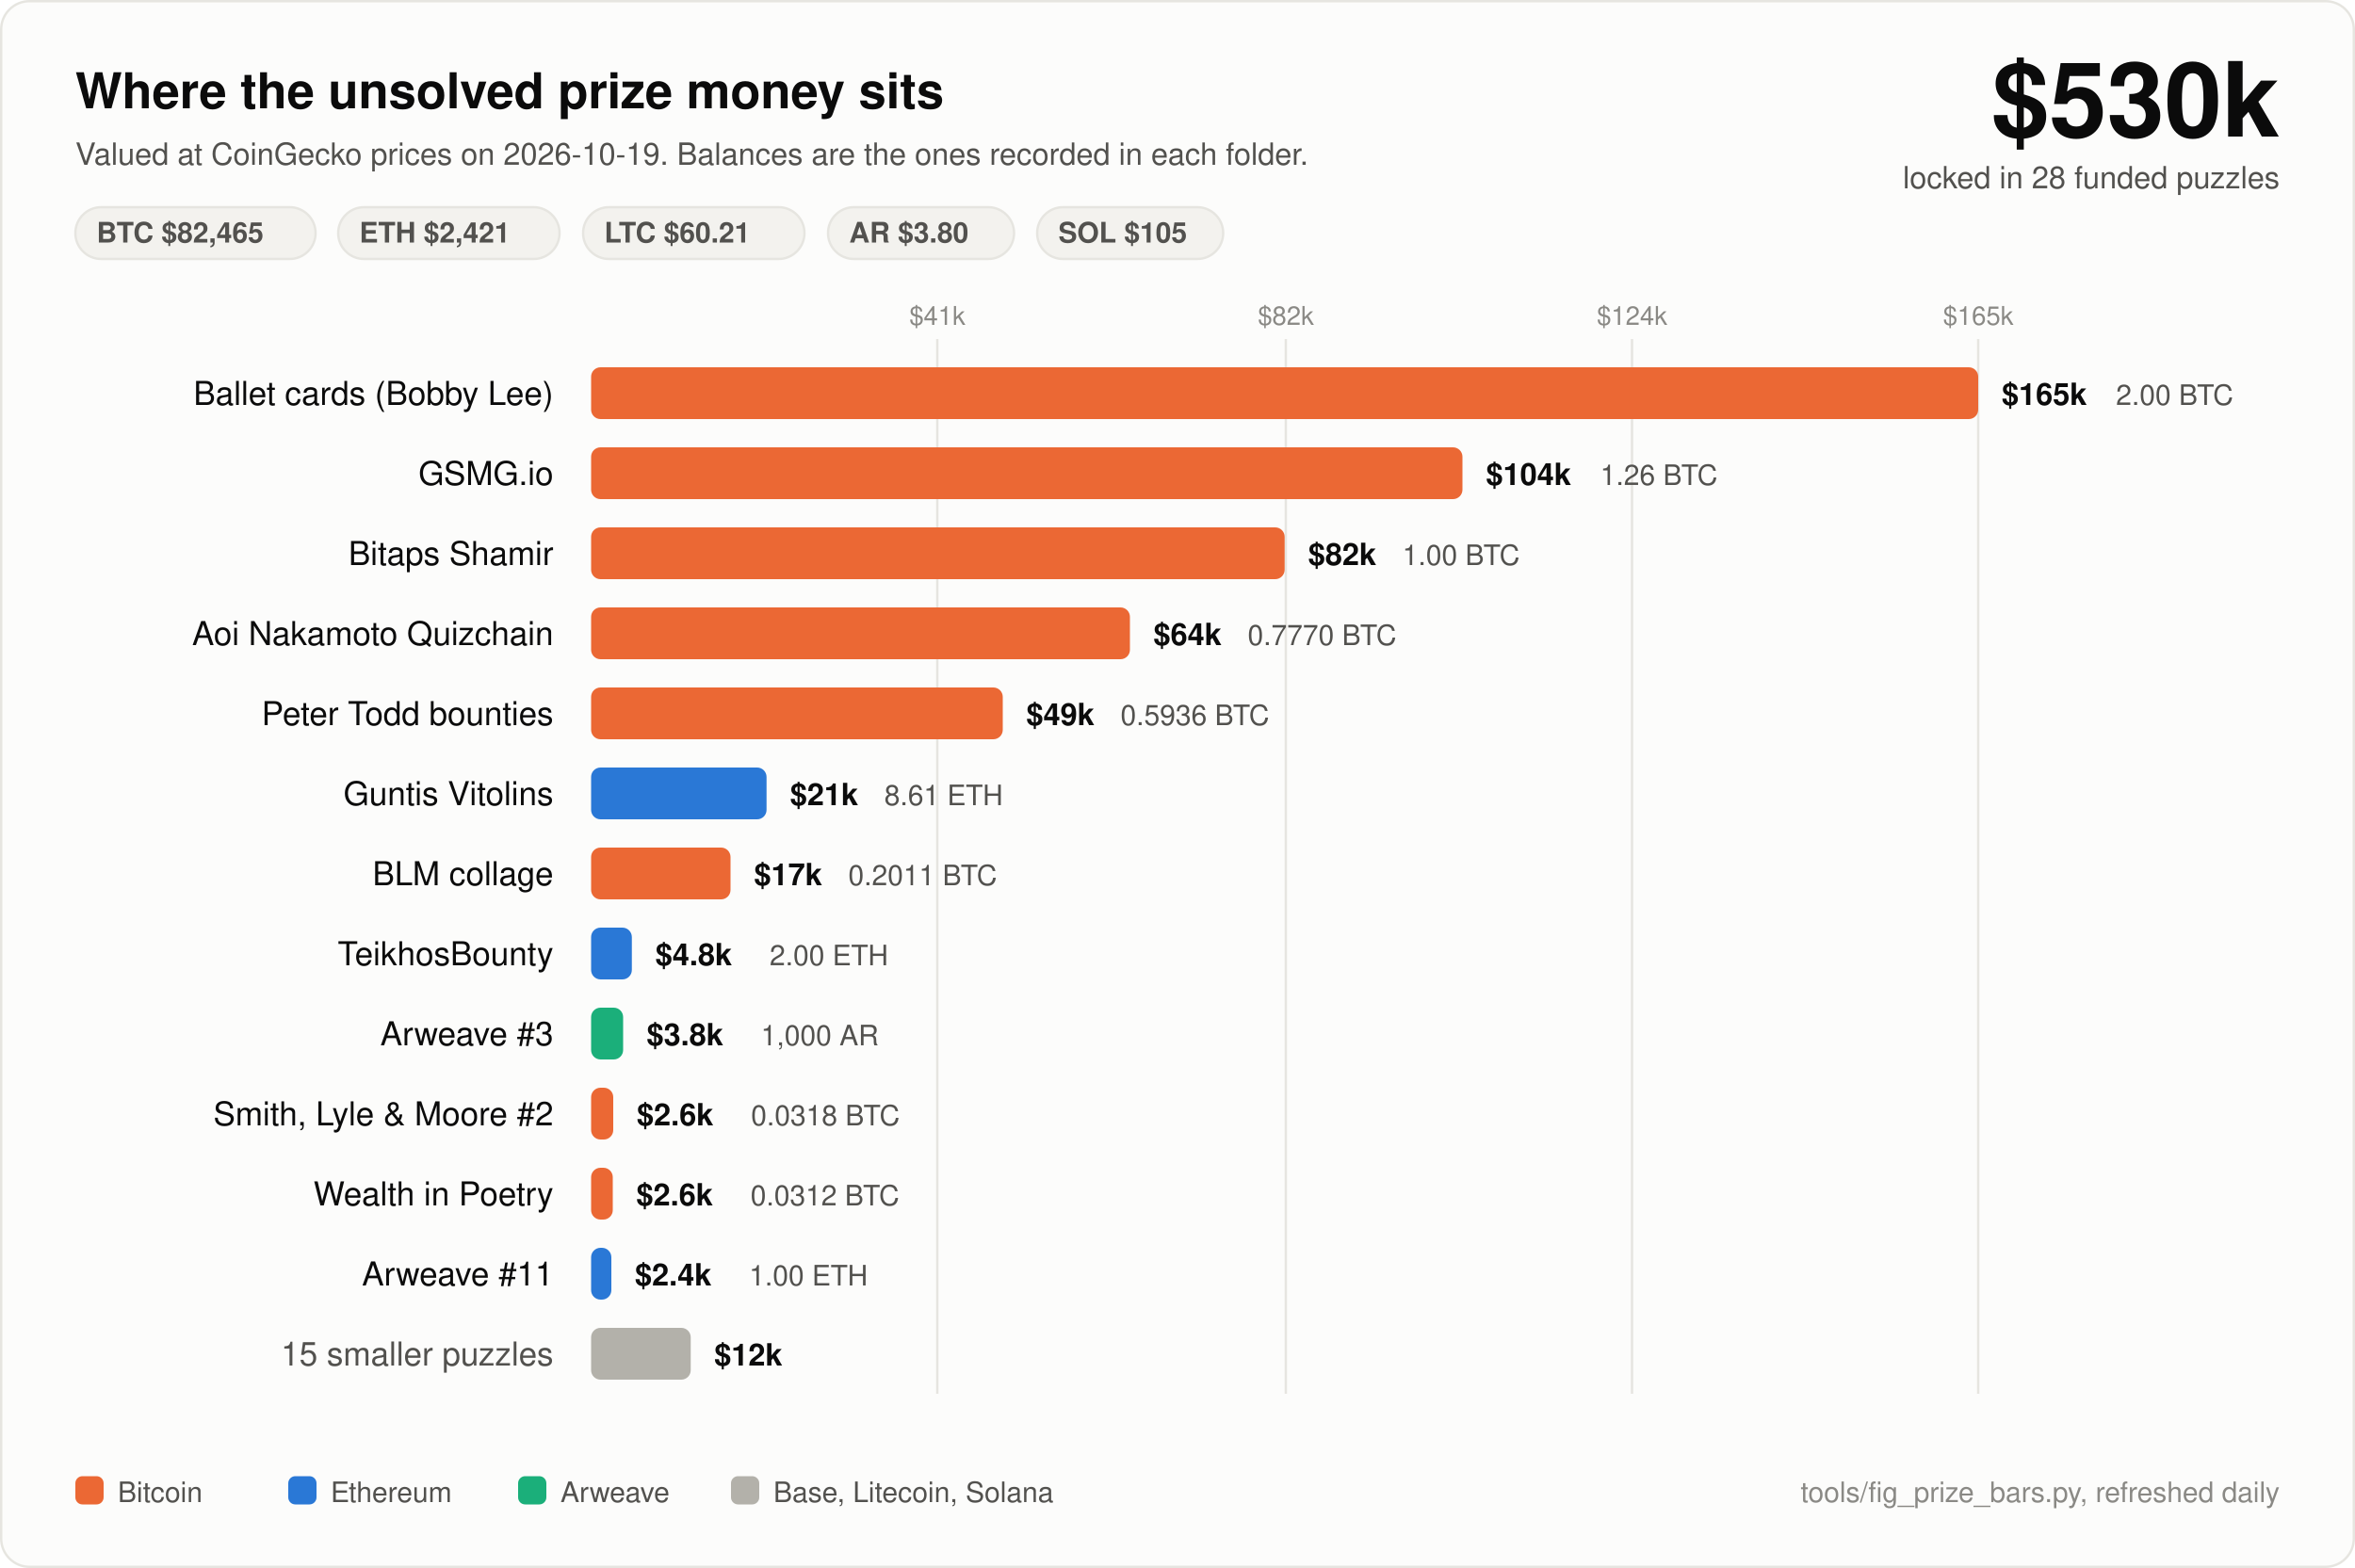
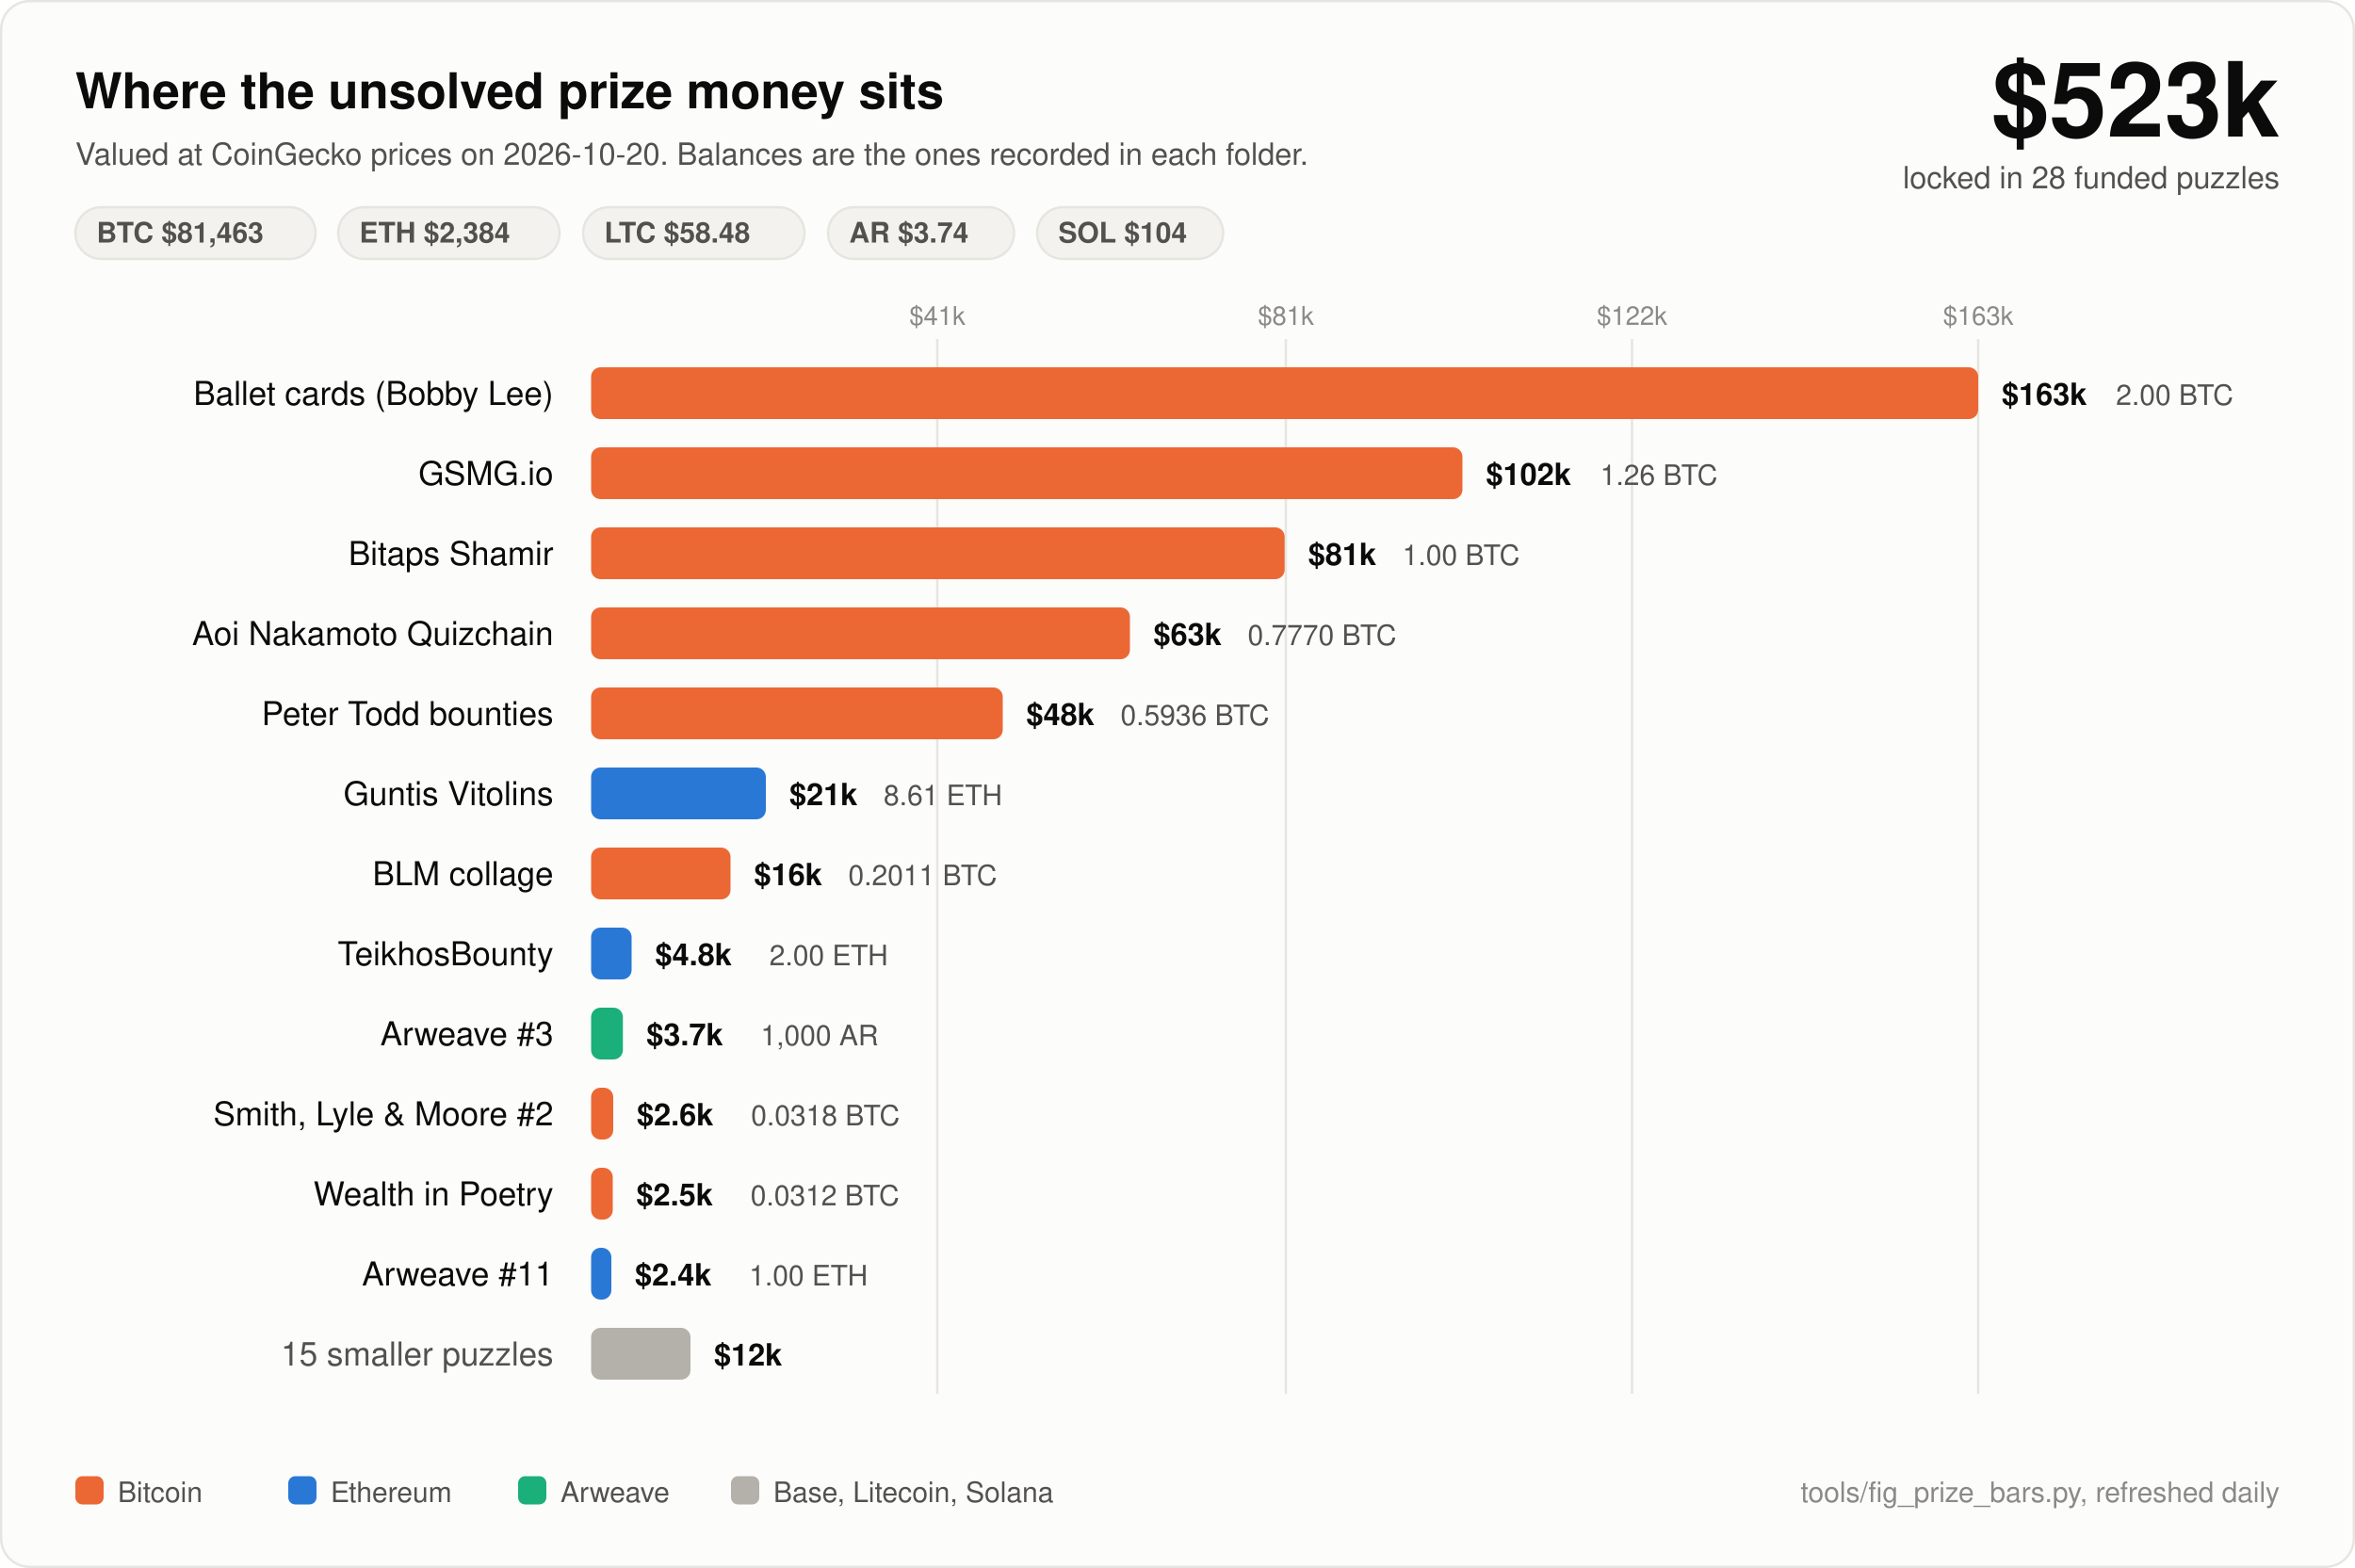
<svg xmlns="http://www.w3.org/2000/svg" width="1000" height="666" viewBox="0 0 1000 666" font-family="ui-sans-serif, -apple-system, Segoe UI, Helvetica, Arial, sans-serif">
  <rect x="0.5" y="0.5" width="999" height="665" rx="12" fill="#fcfcfb" stroke="#e6e5e0" />
  <text x="32" y="46" fill="#0b0b0b" font-size="21" font-weight="700">Where the unsolved prize money sits</text>
-   <text x="32" y="70" fill="#52514e" font-size="13">Valued at CoinGecko prices on 2026-10-19. Balances are the ones recorded in each folder.</text>
-   <text x="968" y="58" fill="#0b0b0b" font-size="44" font-weight="700" text-anchor="end">$530k</text>
+   <text x="32" y="70" fill="#52514e" font-size="13">Valued at CoinGecko prices on 2026-10-20. Balances are the ones recorded in each folder.</text>
+   <text x="968" y="58" fill="#0b0b0b" font-size="44" font-weight="700" text-anchor="end">$523k</text>
  <text x="968" y="80" fill="#52514e" font-size="13" text-anchor="end">locked in 28 funded puzzles</text>
  <rect x="32" y="88" width="102" height="22" rx="11" fill="#f3f2ee" stroke="#e6e5e0" />
-   <text x="41" y="103" fill="#52514e" font-size="12" font-weight="600">BTC $82,465</text>
+   <text x="41" y="103" fill="#52514e" font-size="12" font-weight="600">BTC $81,463</text>
  <rect x="143.6" y="88" width="94" height="22" rx="11" fill="#f3f2ee" stroke="#e6e5e0" />
-   <text x="152.6" y="103" fill="#52514e" font-size="12" font-weight="600">ETH $2,421</text>
+   <text x="152.6" y="103" fill="#52514e" font-size="12" font-weight="600">ETH $2,384</text>
  <rect x="247.6" y="88" width="94" height="22" rx="11" fill="#f3f2ee" stroke="#e6e5e0" />
-   <text x="256.6" y="103" fill="#52514e" font-size="12" font-weight="600">LTC $60.21</text>
+   <text x="256.6" y="103" fill="#52514e" font-size="12" font-weight="600">LTC $58.48</text>
  <rect x="351.6" y="88" width="79" height="22" rx="11" fill="#f3f2ee" stroke="#e6e5e0" />
-   <text x="360.6" y="103" fill="#52514e" font-size="12" font-weight="600">AR $3.80</text>
+   <text x="360.6" y="103" fill="#52514e" font-size="12" font-weight="600">AR $3.74</text>
  <rect x="440.4" y="88" width="79" height="22" rx="11" fill="#f3f2ee" stroke="#e6e5e0" />
-   <text x="449.4" y="103" fill="#52514e" font-size="12" font-weight="600">SOL $105</text>
+   <text x="449.4" y="103" fill="#52514e" font-size="12" font-weight="600">SOL $104</text>
  <line x1="398" y1="144" x2="398" y2="592" stroke="#e6e5e0" stroke-width="1" />
  <text x="398" y="138" fill="#8a8985" font-size="11" text-anchor="middle">$41k</text>
  <line x1="546" y1="144" x2="546" y2="592" stroke="#e6e5e0" stroke-width="1" />
-   <text x="546" y="138" fill="#8a8985" font-size="11" text-anchor="middle">$82k</text>
+   <text x="546" y="138" fill="#8a8985" font-size="11" text-anchor="middle">$81k</text>
  <line x1="693" y1="144" x2="693" y2="592" stroke="#e6e5e0" stroke-width="1" />
-   <text x="693" y="138" fill="#8a8985" font-size="11" text-anchor="middle">$124k</text>
+   <text x="693" y="138" fill="#8a8985" font-size="11" text-anchor="middle">$122k</text>
  <line x1="840" y1="144" x2="840" y2="592" stroke="#e6e5e0" stroke-width="1" />
-   <text x="840" y="138" fill="#8a8985" font-size="11" text-anchor="middle">$165k</text>
+   <text x="840" y="138" fill="#8a8985" font-size="11" text-anchor="middle">$163k</text>
  <text x="235" y="172" fill="#0b0b0b" font-size="14" text-anchor="end">Ballet cards (Bobby Lee)</text>
  <rect x="251" y="156" width="589.0" height="22" rx="4" fill="#eb6834" />
-   <text x="850.0" y="172" fill="#0b0b0b" font-size="13" font-weight="600">$165k</text>
+   <text x="850.0" y="172" fill="#0b0b0b" font-size="13" font-weight="600">$163k</text>
  <text x="898.5" y="172" fill="#52514e" font-size="12">2.00 BTC</text>
  <text x="235" y="206" fill="#0b0b0b" font-size="14" text-anchor="end">GSMG.io</text>
  <rect x="251" y="190" width="370.0" height="22" rx="4" fill="#eb6834" />
-   <text x="631.0" y="206" fill="#0b0b0b" font-size="13" font-weight="600">$104k</text>
+   <text x="631.0" y="206" fill="#0b0b0b" font-size="13" font-weight="600">$102k</text>
  <text x="679.5" y="206" fill="#52514e" font-size="12">1.26 BTC</text>
  <text x="235" y="240" fill="#0b0b0b" font-size="14" text-anchor="end">Bitaps Shamir</text>
  <rect x="251" y="224" width="294.5" height="22" rx="4" fill="#eb6834" />
-   <text x="555.5" y="240" fill="#0b0b0b" font-size="13" font-weight="600">$82k</text>
+   <text x="555.5" y="240" fill="#0b0b0b" font-size="13" font-weight="600">$81k</text>
  <text x="595.5" y="240" fill="#52514e" font-size="12">1.00 BTC</text>
  <text x="235" y="274" fill="#0b0b0b" font-size="14" text-anchor="end">Aoi Nakamoto Quizchain</text>
  <rect x="251" y="258" width="228.8" height="22" rx="4" fill="#eb6834" />
-   <text x="489.8" y="274" fill="#0b0b0b" font-size="13" font-weight="600">$64k</text>
+   <text x="489.8" y="274" fill="#0b0b0b" font-size="13" font-weight="600">$63k</text>
  <text x="529.8" y="274" fill="#52514e" font-size="12">0.7770 BTC</text>
  <text x="235" y="308" fill="#0b0b0b" font-size="14" text-anchor="end">Peter Todd bounties</text>
  <rect x="251" y="292" width="174.8" height="22" rx="4" fill="#eb6834" />
-   <text x="435.8" y="308" fill="#0b0b0b" font-size="13" font-weight="600">$49k</text>
+   <text x="435.8" y="308" fill="#0b0b0b" font-size="13" font-weight="600">$48k</text>
  <text x="475.8" y="308" fill="#52514e" font-size="12">0.5936 BTC</text>
  <text x="235" y="342" fill="#0b0b0b" font-size="14" text-anchor="end">Guntis Vitolins</text>
-   <rect x="251" y="326" width="74.5" height="22" rx="4" fill="#2a78d6" />
-   <text x="335.5" y="342" fill="#0b0b0b" font-size="13" font-weight="600">$21k</text>
-   <text x="375.5" y="342" fill="#52514e" font-size="12">8.61 ETH</text>
+   <rect x="251" y="326" width="74.2" height="22" rx="4" fill="#2a78d6" />
+   <text x="335.2" y="342" fill="#0b0b0b" font-size="13" font-weight="600">$21k</text>
+   <text x="375.2" y="342" fill="#52514e" font-size="12">8.61 ETH</text>
  <text x="235" y="376" fill="#0b0b0b" font-size="14" text-anchor="end">BLM collage</text>
  <rect x="251" y="360" width="59.2" height="22" rx="4" fill="#eb6834" />
-   <text x="320.2" y="376" fill="#0b0b0b" font-size="13" font-weight="600">$17k</text>
+   <text x="320.2" y="376" fill="#0b0b0b" font-size="13" font-weight="600">$16k</text>
  <text x="360.2" y="376" fill="#52514e" font-size="12">0.2011 BTC</text>
  <text x="235" y="410" fill="#0b0b0b" font-size="14" text-anchor="end">TeikhosBounty</text>
-   <rect x="251" y="394" width="17.3" height="22" rx="4" fill="#2a78d6" />
-   <text x="278.3" y="410" fill="#0b0b0b" font-size="13" font-weight="600">$4.8k</text>
-   <text x="326.8" y="410" fill="#52514e" font-size="12">2.00 ETH</text>
+   <rect x="251" y="394" width="17.2" height="22" rx="4" fill="#2a78d6" />
+   <text x="278.2" y="410" fill="#0b0b0b" font-size="13" font-weight="600">$4.8k</text>
+   <text x="326.7" y="410" fill="#52514e" font-size="12">2.00 ETH</text>
  <text x="235" y="444" fill="#0b0b0b" font-size="14" text-anchor="end">Arweave #3</text>
-   <rect x="251" y="428" width="13.6" height="22" rx="4" fill="#1baf7a" />
-   <text x="274.6" y="444" fill="#0b0b0b" font-size="13" font-weight="600">$3.8k</text>
-   <text x="323.1" y="444" fill="#52514e" font-size="12">1,000 AR</text>
+   <rect x="251" y="428" width="13.5" height="22" rx="4" fill="#1baf7a" />
+   <text x="274.5" y="444" fill="#0b0b0b" font-size="13" font-weight="600">$3.7k</text>
+   <text x="323.0" y="444" fill="#52514e" font-size="12">1,000 AR</text>
  <text x="235" y="478" fill="#0b0b0b" font-size="14" text-anchor="end">Smith, Lyle &amp; Moore #2</text>
  <rect x="251" y="462" width="9.4" height="22" rx="4" fill="#eb6834" />
  <text x="270.4" y="478" fill="#0b0b0b" font-size="13" font-weight="600">$2.6k</text>
  <text x="318.9" y="478" fill="#52514e" font-size="12">0.0318 BTC</text>
  <text x="235" y="512" fill="#0b0b0b" font-size="14" text-anchor="end">Wealth in Poetry</text>
  <rect x="251" y="496" width="9.2" height="22" rx="4" fill="#eb6834" />
-   <text x="270.2" y="512" fill="#0b0b0b" font-size="13" font-weight="600">$2.6k</text>
+   <text x="270.2" y="512" fill="#0b0b0b" font-size="13" font-weight="600">$2.5k</text>
  <text x="318.7" y="512" fill="#52514e" font-size="12">0.0312 BTC</text>
  <text x="235" y="546" fill="#0b0b0b" font-size="14" text-anchor="end">Arweave #11</text>
  <rect x="251" y="530" width="8.6" height="22" rx="4" fill="#2a78d6" />
  <text x="269.6" y="546" fill="#0b0b0b" font-size="13" font-weight="600">$2.4k</text>
  <text x="318.1" y="546" fill="#52514e" font-size="12">1.00 ETH</text>
  <text x="235" y="580" fill="#52514e" font-size="14" text-anchor="end">15 smaller puzzles</text>
-   <rect x="251" y="564" width="42.3" height="22" rx="4" fill="#b3b1aa" />
-   <text x="303.3" y="580" fill="#0b0b0b" font-size="13" font-weight="600">$12k</text>
+   <rect x="251" y="564" width="42.2" height="22" rx="4" fill="#b3b1aa" />
+   <text x="303.2" y="580" fill="#0b0b0b" font-size="13" font-weight="600">$12k</text>
  <rect x="32" y="627" width="12" height="12" rx="3" fill="#eb6834" />
  <text x="50" y="638" fill="#52514e" font-size="12">Bitcoin</text>
  <rect x="122.4" y="627" width="12" height="12" rx="3" fill="#2a78d6" />
  <text x="140.4" y="638" fill="#52514e" font-size="12">Ethereum</text>
  <rect x="220.0" y="627" width="12" height="12" rx="3" fill="#1baf7a" />
  <text x="238.0" y="638" fill="#52514e" font-size="12">Arweave</text>
  <rect x="310.4" y="627" width="12" height="12" rx="3" fill="#b3b1aa" />
  <text x="328.4" y="638" fill="#52514e" font-size="12">Base, Litecoin, Solana</text>
  <text x="968" y="638" fill="#8a8985" font-size="12" text-anchor="end">tools/fig_prize_bars.py, refreshed daily</text>
</svg>
